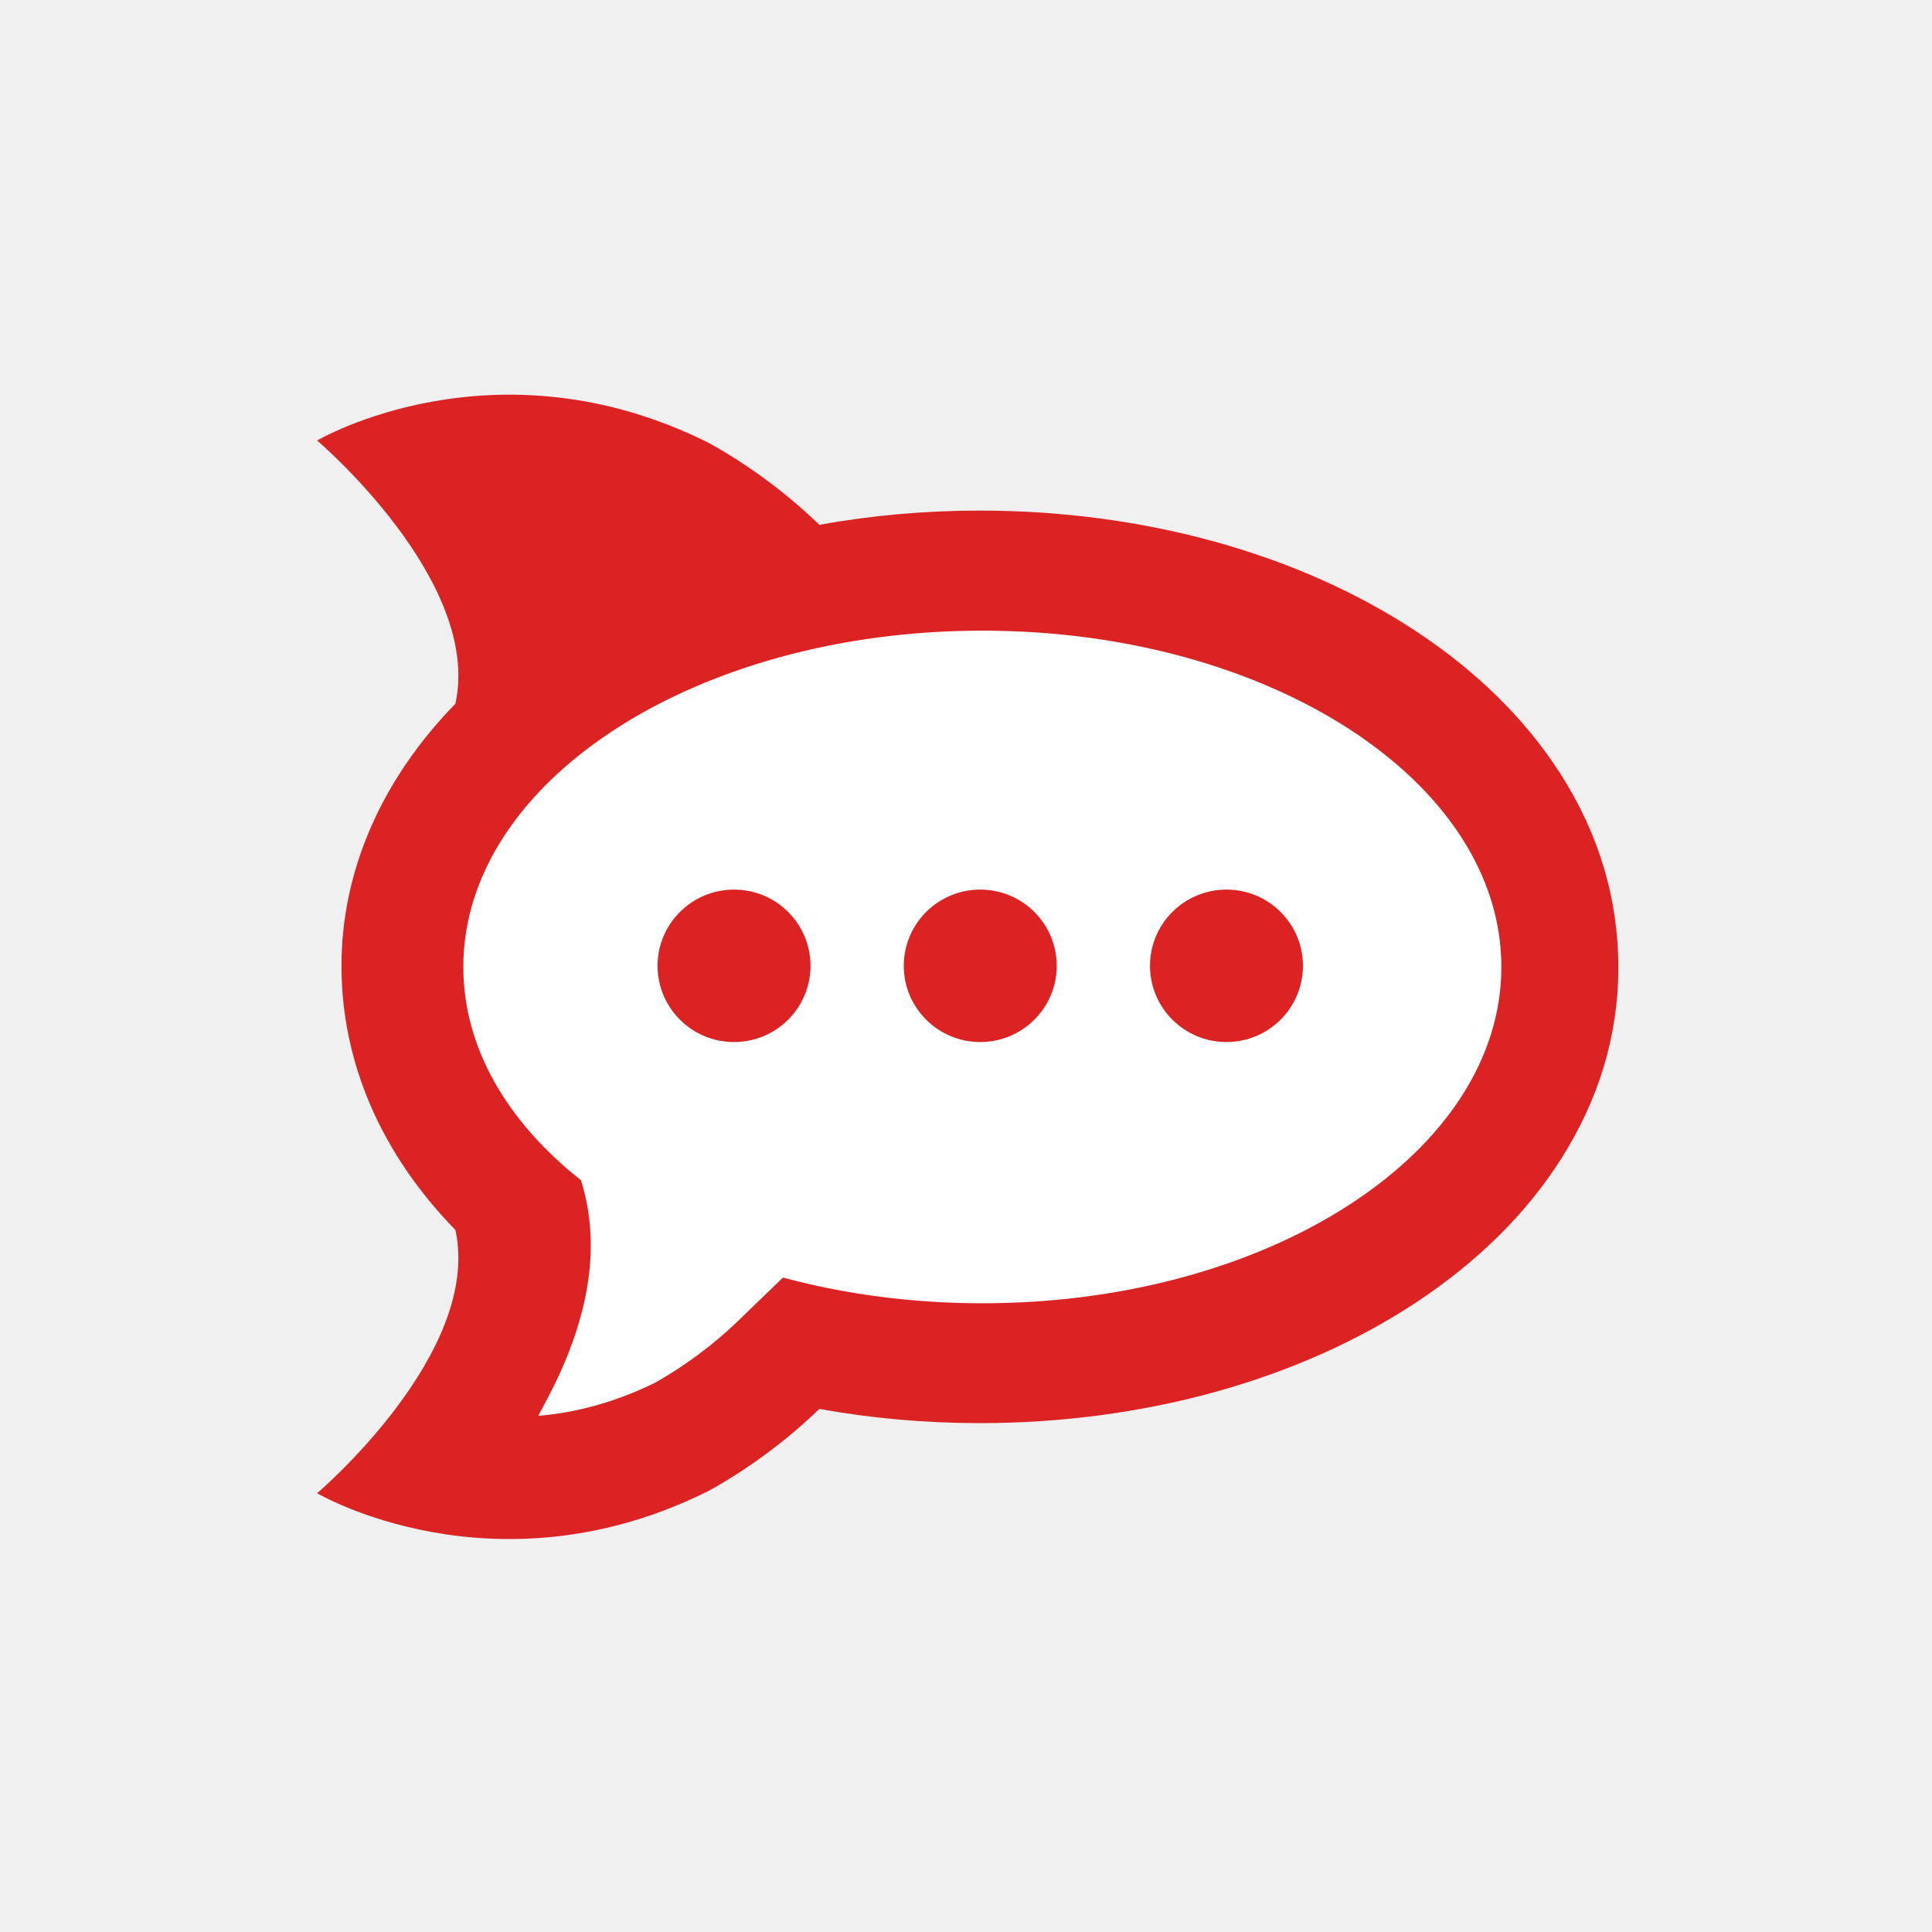
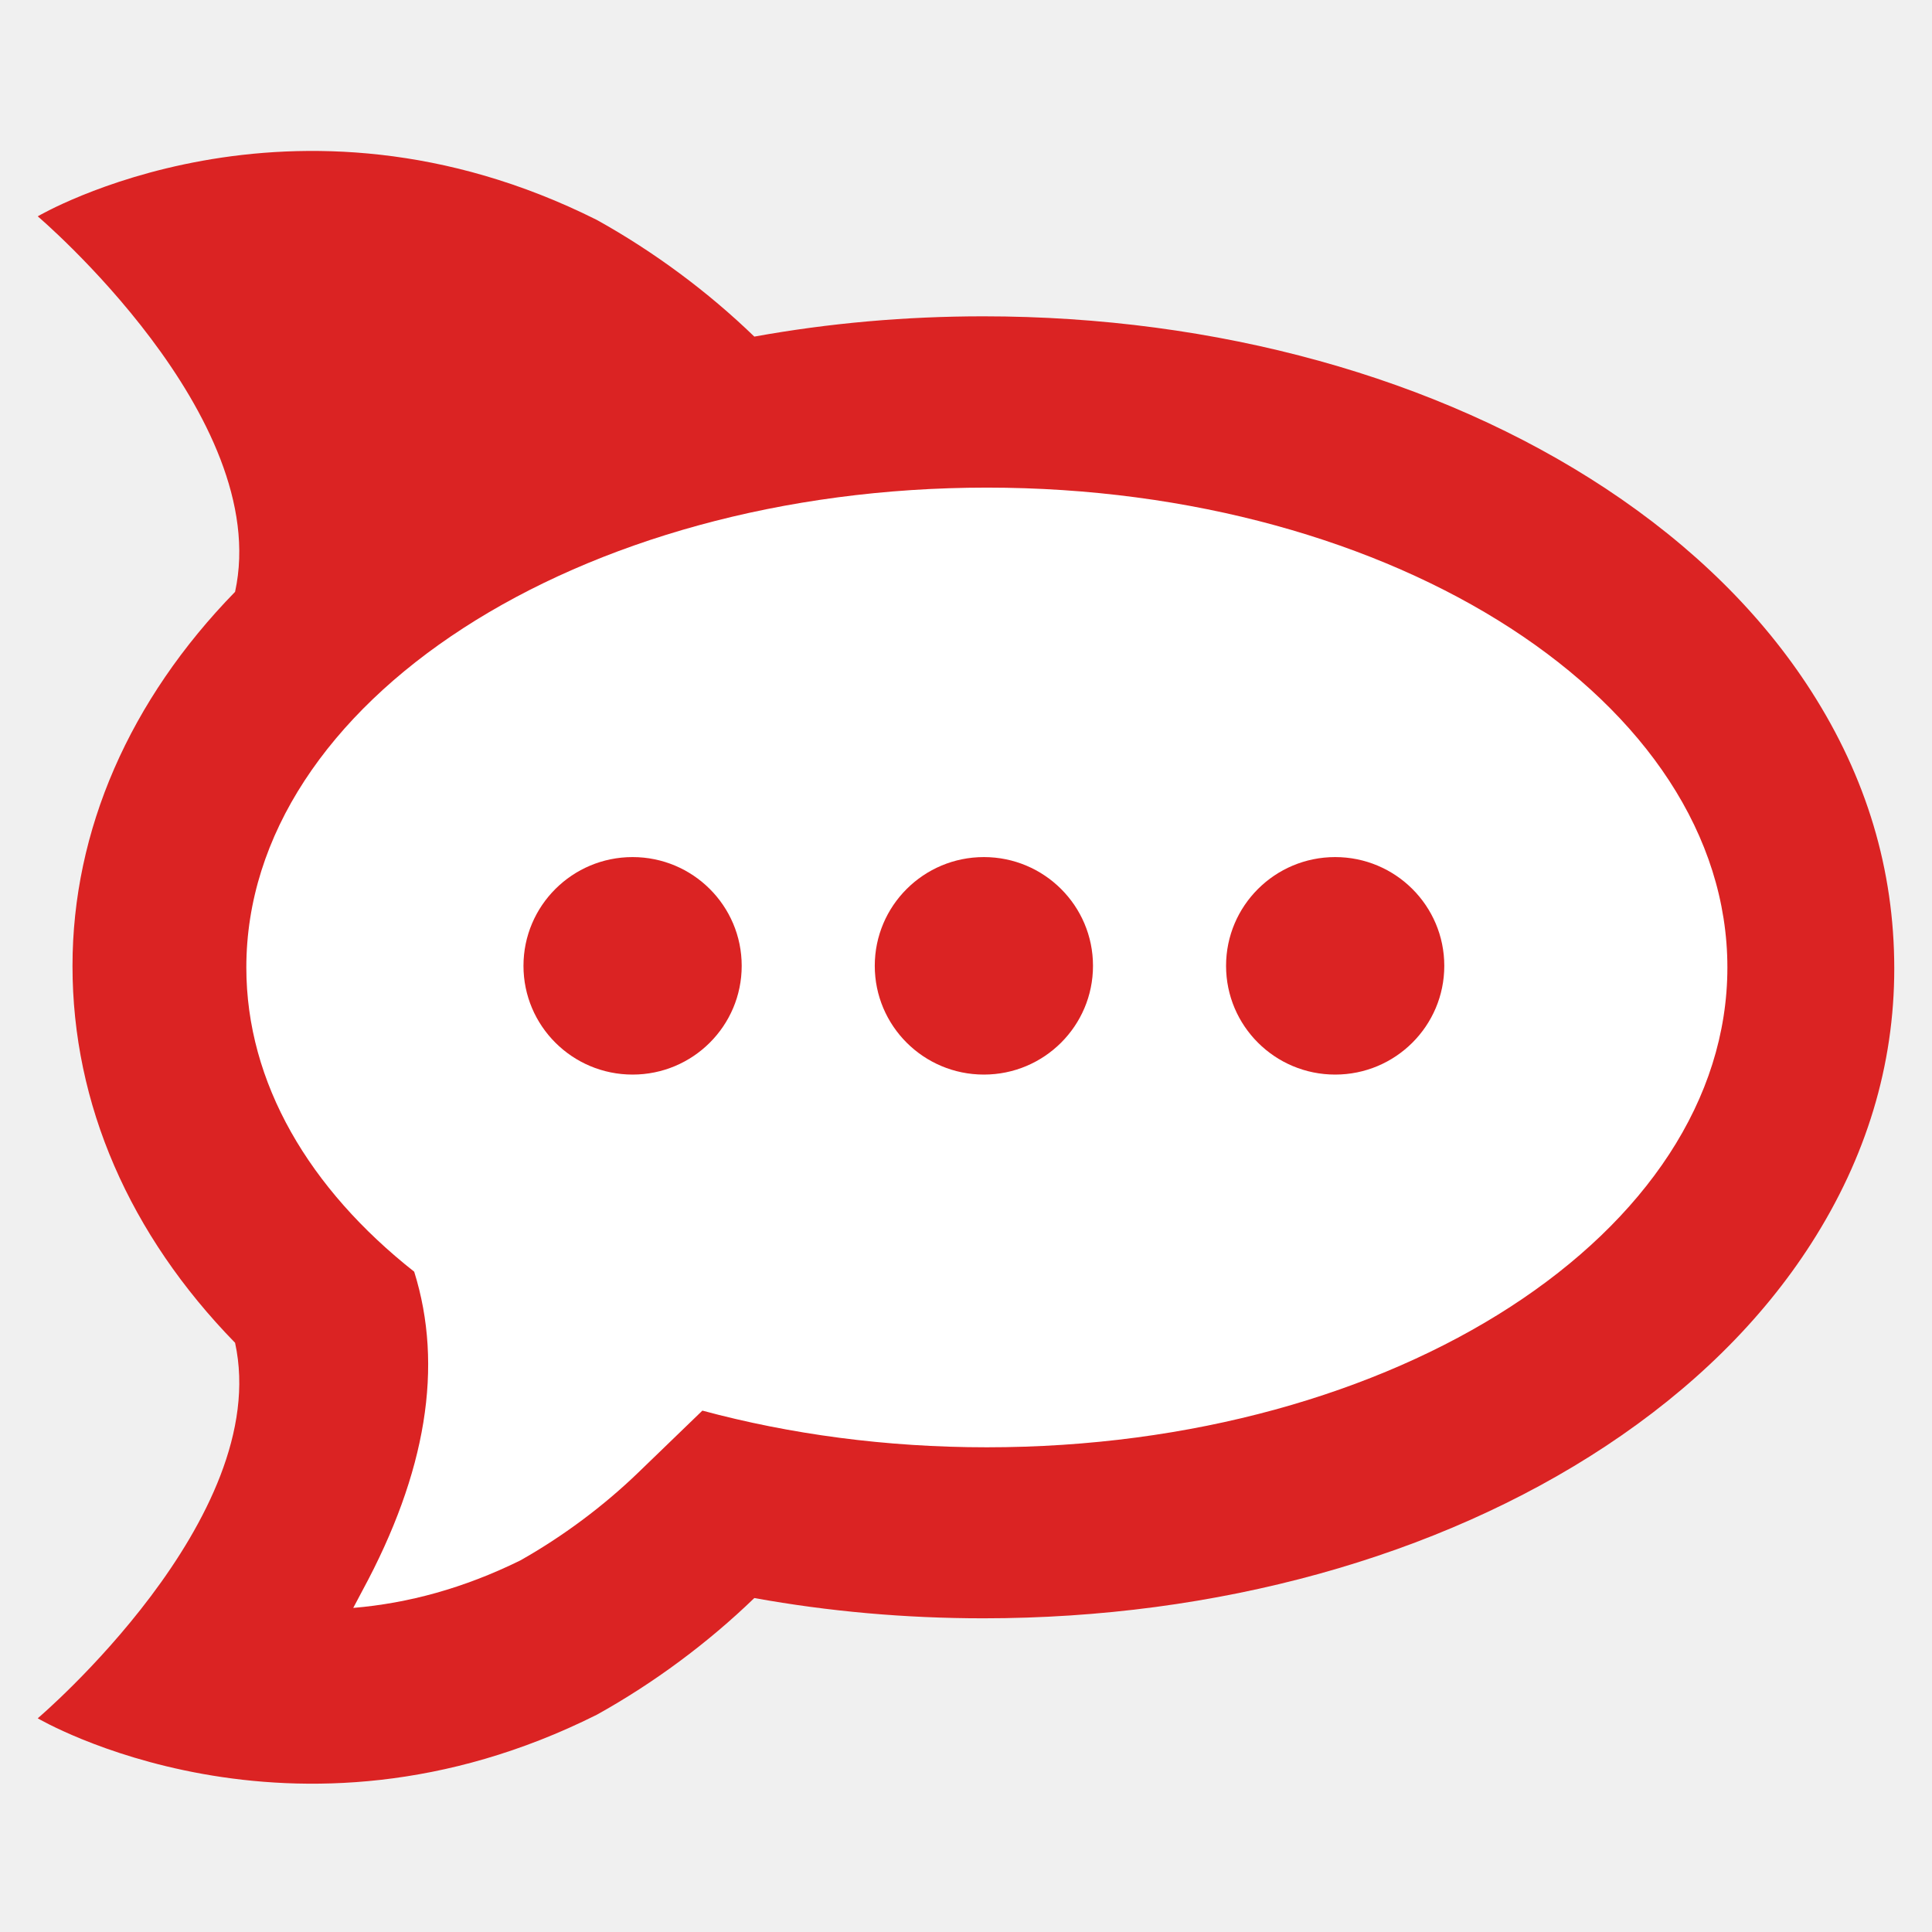
<svg xmlns="http://www.w3.org/2000/svg" width="512px" height="512px" viewBox="0 0 512 512" version="1.1">
  <defs />
-   <g id="Icon-" stroke="none" stroke-width="1" fill="none" fill-rule="evenodd">
-     <g id="Group" transform="translate(84, 104)">
-       <g id="icon" transform="translate(0.039251, 0.592328)">
-         <path d="M302.287,117.712 L302.292,117.719 C302.291,117.718 302.29,117.716 302.289,117.715 C302.289,117.714 302.288,117.713 302.287,117.712 Z M103.854,12.816 C114.479,18.718 124.523,26.186 133.101,34.487 C146.927,31.982 161.184,30.719 175.648,30.719 C218.945,30.719 259.995,42.079 291.228,62.7 C307.403,73.384 320.259,86.06 329.435,100.38 C339.655,116.337 344.835,133.496 344.835,151.882 C344.835,169.774 339.655,186.941 329.435,202.894 C320.259,217.221 307.403,229.894 291.228,240.578 C259.995,261.198 218.949,272.551 175.648,272.551 C161.184,272.551 146.931,271.288 133.101,268.787 C124.52,277.084 114.479,284.555 103.854,290.458 C47.08,318.895 0,291.126 0,291.126 C0,291.126 43.773,253.958 36.654,221.376 C17.069,201.3 6.457,177.086 6.457,151.395 C6.457,126.188 17.073,101.974 36.654,81.894 C43.771,49.321 0.014,12.16 3.60012553e-06,12.147 C0.014,12.139 47.089,-15.62 103.854,12.816 Z" id="rocket" fill="#DB2323" fill-rule="nonzero" />
-         <path d="M69.925,208.173 C50.441,192.794 38.746,173.113 38.746,151.662 C38.746,102.439 100.327,62.536 176.292,62.536 C252.257,62.536 313.839,102.439 313.839,151.662 C313.839,200.884 252.257,240.787 176.292,240.787 C157.57,240.787 139.721,238.364 123.453,233.974 L111.559,245.463 C105.097,251.706 97.522,257.355 89.626,261.807 C79.161,266.955 68.827,269.764 58.602,270.621 C59.179,269.57 59.71,268.506 60.28,267.454 C72.198,245.466 75.413,225.706 69.925,208.173 Z" id="bubble" fill="#FFFFFF" />
-         <path d="M110.489,171.559 C99.296,171.559 90.222,162.515 90.222,151.359 C90.222,140.203 99.296,131.16 110.489,131.16 C121.682,131.16 130.756,140.203 130.756,151.359 C130.756,162.515 121.682,171.559 110.489,171.559 Z M175.739,171.559 C164.545,171.559 155.472,162.515 155.472,151.359 C155.472,140.203 164.545,131.16 175.739,131.16 C186.932,131.16 196.006,140.203 196.006,151.359 C196.006,162.515 186.932,171.559 175.739,171.559 Z M240.988,171.559 C229.795,171.559 220.721,162.515 220.721,151.359 C220.721,140.203 229.795,131.16 240.988,131.16 C252.182,131.16 261.255,140.203 261.255,151.359 C261.255,162.515 252.182,171.559 240.988,171.559 Z" id="circles" fill="#DB2323" fill-rule="nonzero" />
-       </g>
+   <g id="Icon--Copy" stroke="none" stroke-width="1" fill="none" fill-rule="evenodd">
+     <g id="icon" transform="translate(10, 40)">
+       <path d="M431.294,167.948 L431.3,167.958 C431.299,167.956 431.298,167.954 431.297,167.953 C431.296,167.951 431.295,167.949 431.294,167.948 Z M148.175,18.286 C163.335,26.707 177.666,37.362 189.904,49.204 C209.631,45.631 229.973,43.829 250.609,43.829 C312.385,43.829 370.953,60.037 415.516,89.458 C438.593,104.702 456.935,122.788 470.028,143.219 C484.609,165.986 492,190.468 492,216.701 C492,242.229 484.609,266.721 470.028,289.482 C456.935,309.924 438.593,328.005 415.516,343.249 C370.953,372.67 312.39,388.868 250.609,388.868 C229.973,388.868 209.636,387.066 189.904,383.497 C177.661,395.335 163.335,405.995 148.175,414.416 C67.173,454.989 0,415.37 0,415.37 C0,415.37 62.453,362.34 52.297,315.853 C24.354,287.208 9.213,252.66 9.213,216.006 C9.213,180.041 24.359,145.493 52.297,116.844 C62.452,70.369 0.021,17.349 5.13654914e-06,17.331 C0.02,17.32 67.185,-22.287 148.175,18.286 Z" id="rocket" fill="#DB2323" fill-rule="nonzero" />
+       <path d="M99.767,297.015 C71.967,275.072 55.281,246.992 55.281,216.386 C55.281,146.157 143.144,89.224 251.528,89.224 C359.912,89.224 447.775,146.157 447.775,216.386 C447.775,286.616 359.912,343.548 251.528,343.548 C224.816,343.548 199.35,340.09 176.139,333.827 L159.169,350.219 C149.949,359.126 139.141,367.187 127.876,373.538 C112.945,380.883 98.2,384.89 83.612,386.113 C84.435,384.615 85.193,383.096 86.006,381.596 C103.01,350.223 107.597,322.03 99.767,297.015 Z" id="bubble" fill="#FFFFFF" />
+       <path d="M157.642,244.775 C141.672,244.775 128.726,231.872 128.726,215.955 C128.726,200.038 141.672,187.135 157.642,187.135 C173.612,187.135 186.558,200.038 186.558,215.955 C186.558,231.872 173.612,244.775 157.642,244.775 Z M250.738,244.775 C234.768,244.775 221.822,231.872 221.822,215.955 C221.822,200.038 234.768,187.135 250.738,187.135 C266.708,187.135 279.655,200.038 279.655,215.955 C279.655,231.872 266.708,244.775 250.738,244.775 Z M343.835,244.775 C327.865,244.775 314.919,231.872 314.919,215.955 C314.919,200.038 327.865,187.135 343.835,187.135 C359.805,187.135 372.751,200.038 372.751,215.955 C372.751,231.872 359.805,244.775 343.835,244.775 Z" id="circles" fill="#DB2323" fill-rule="nonzero" />
    </g>
  </g>
</svg>
